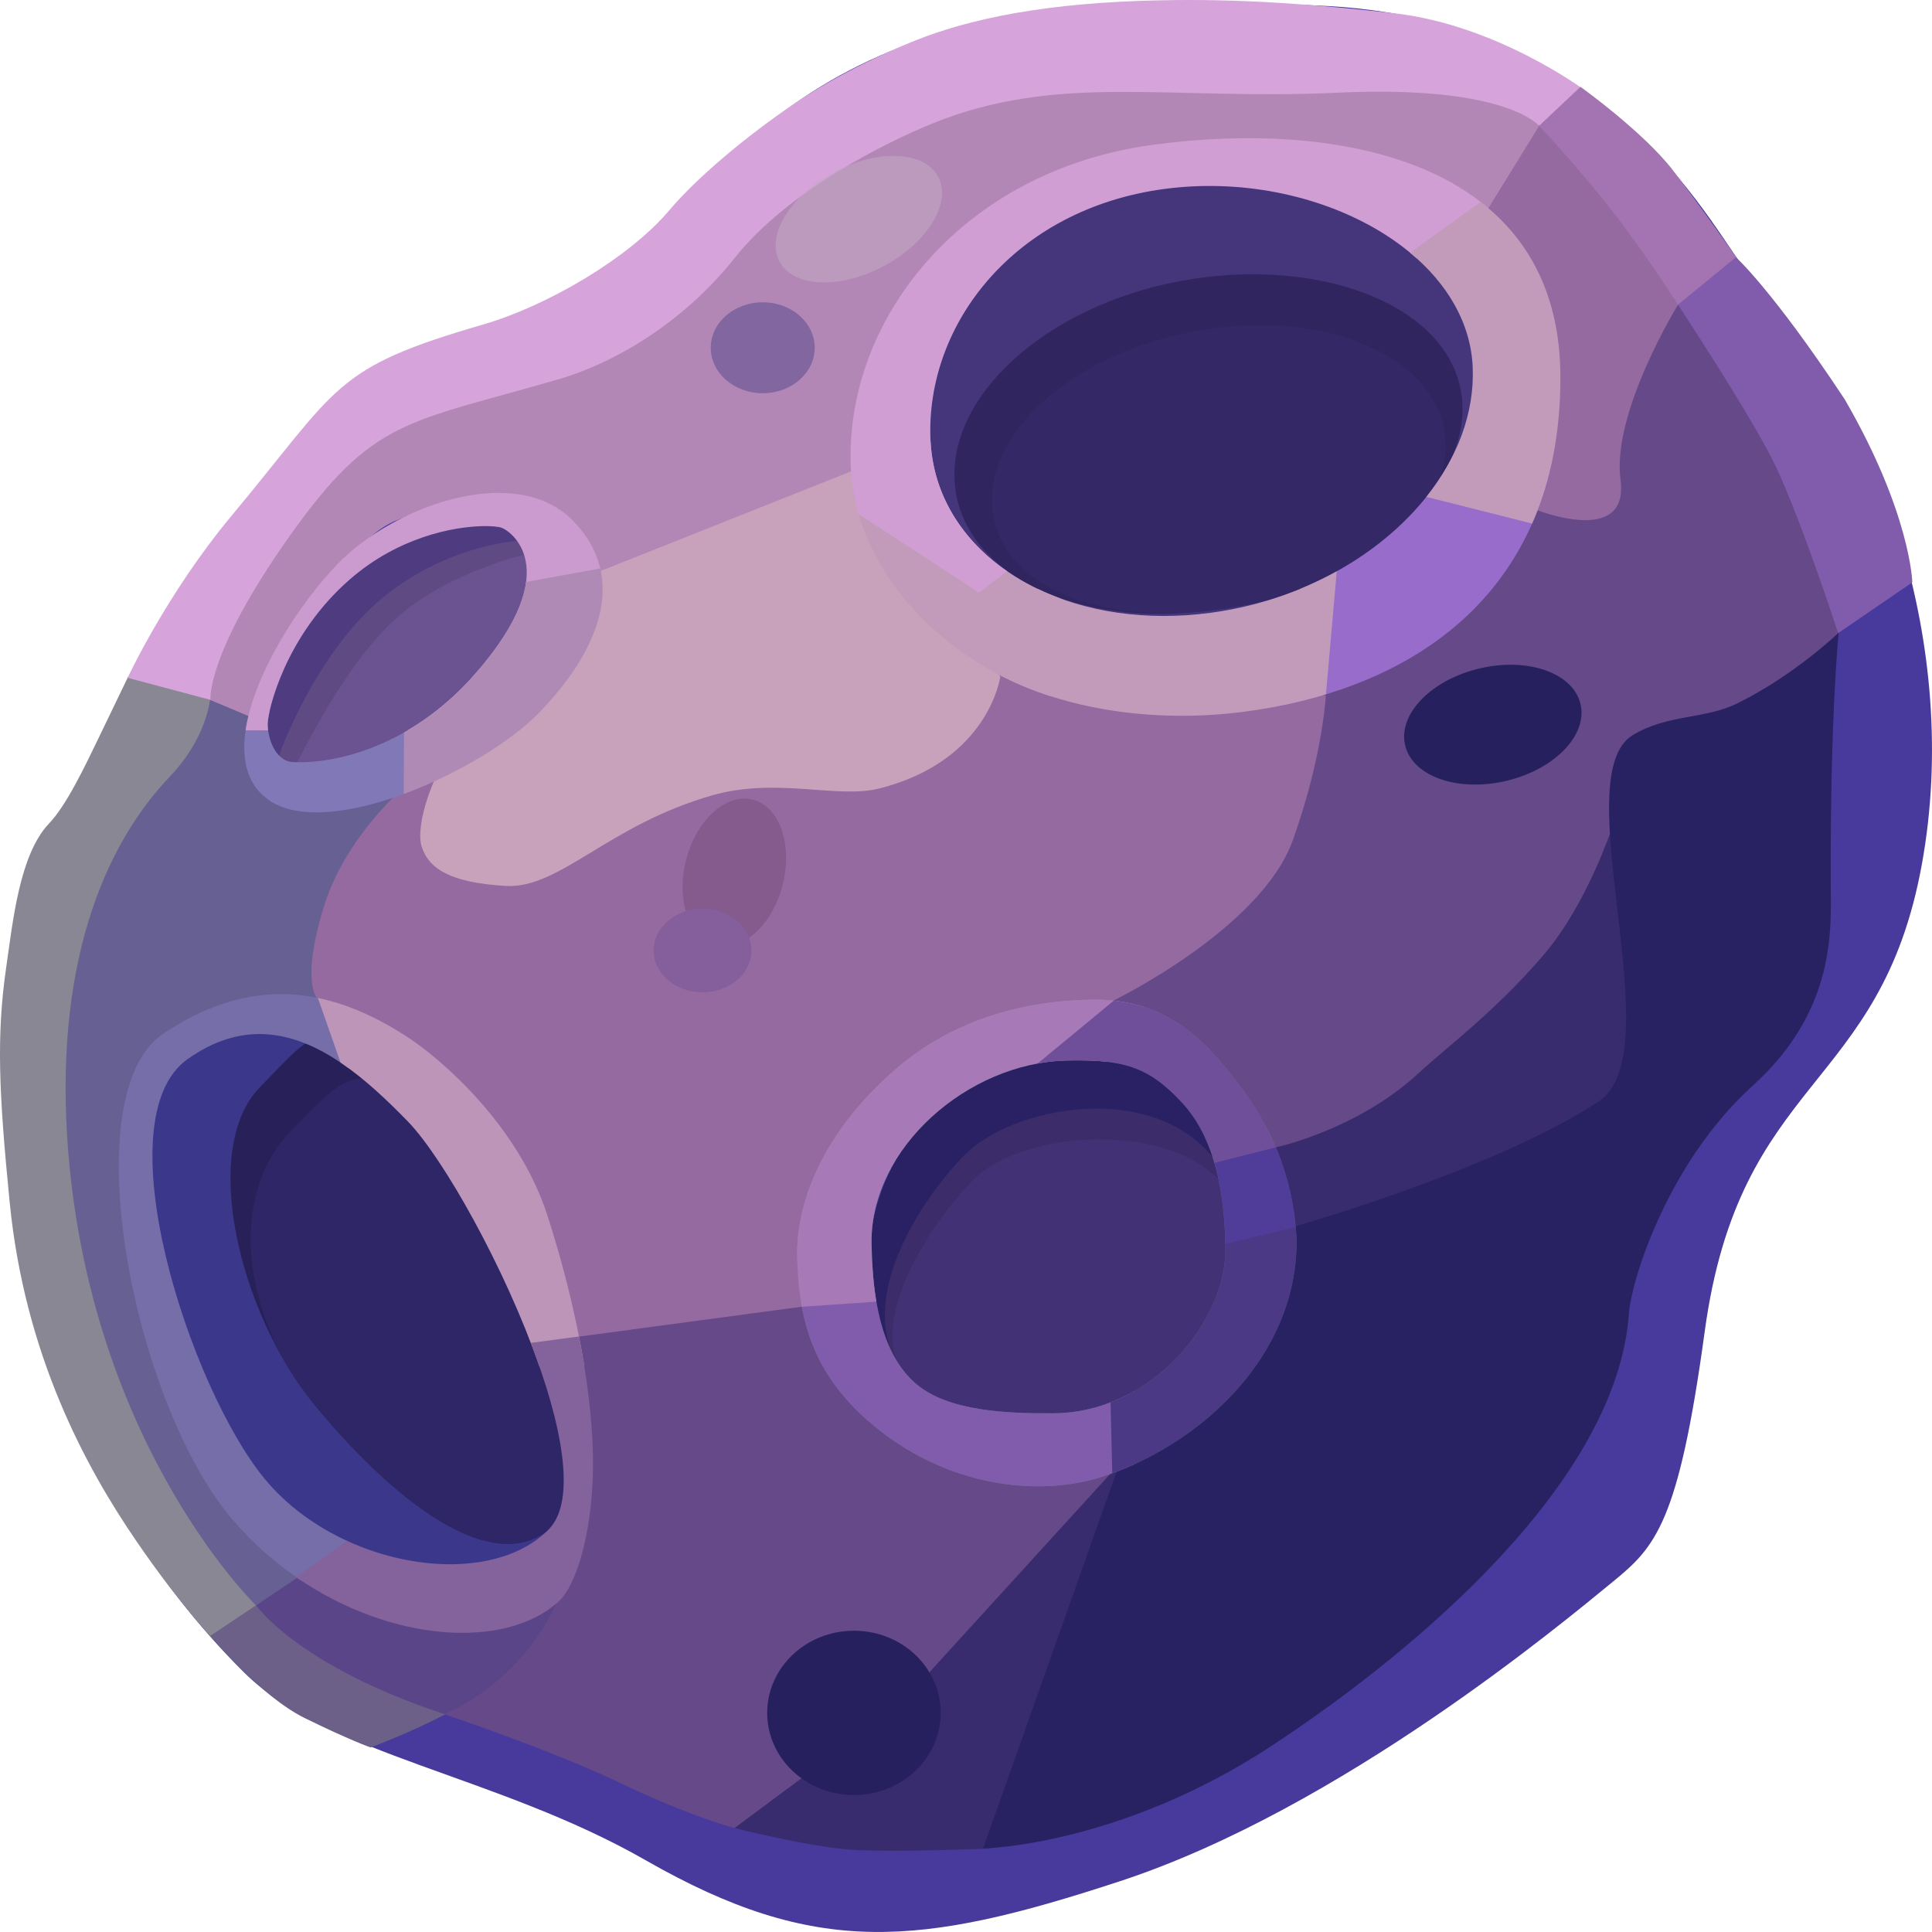
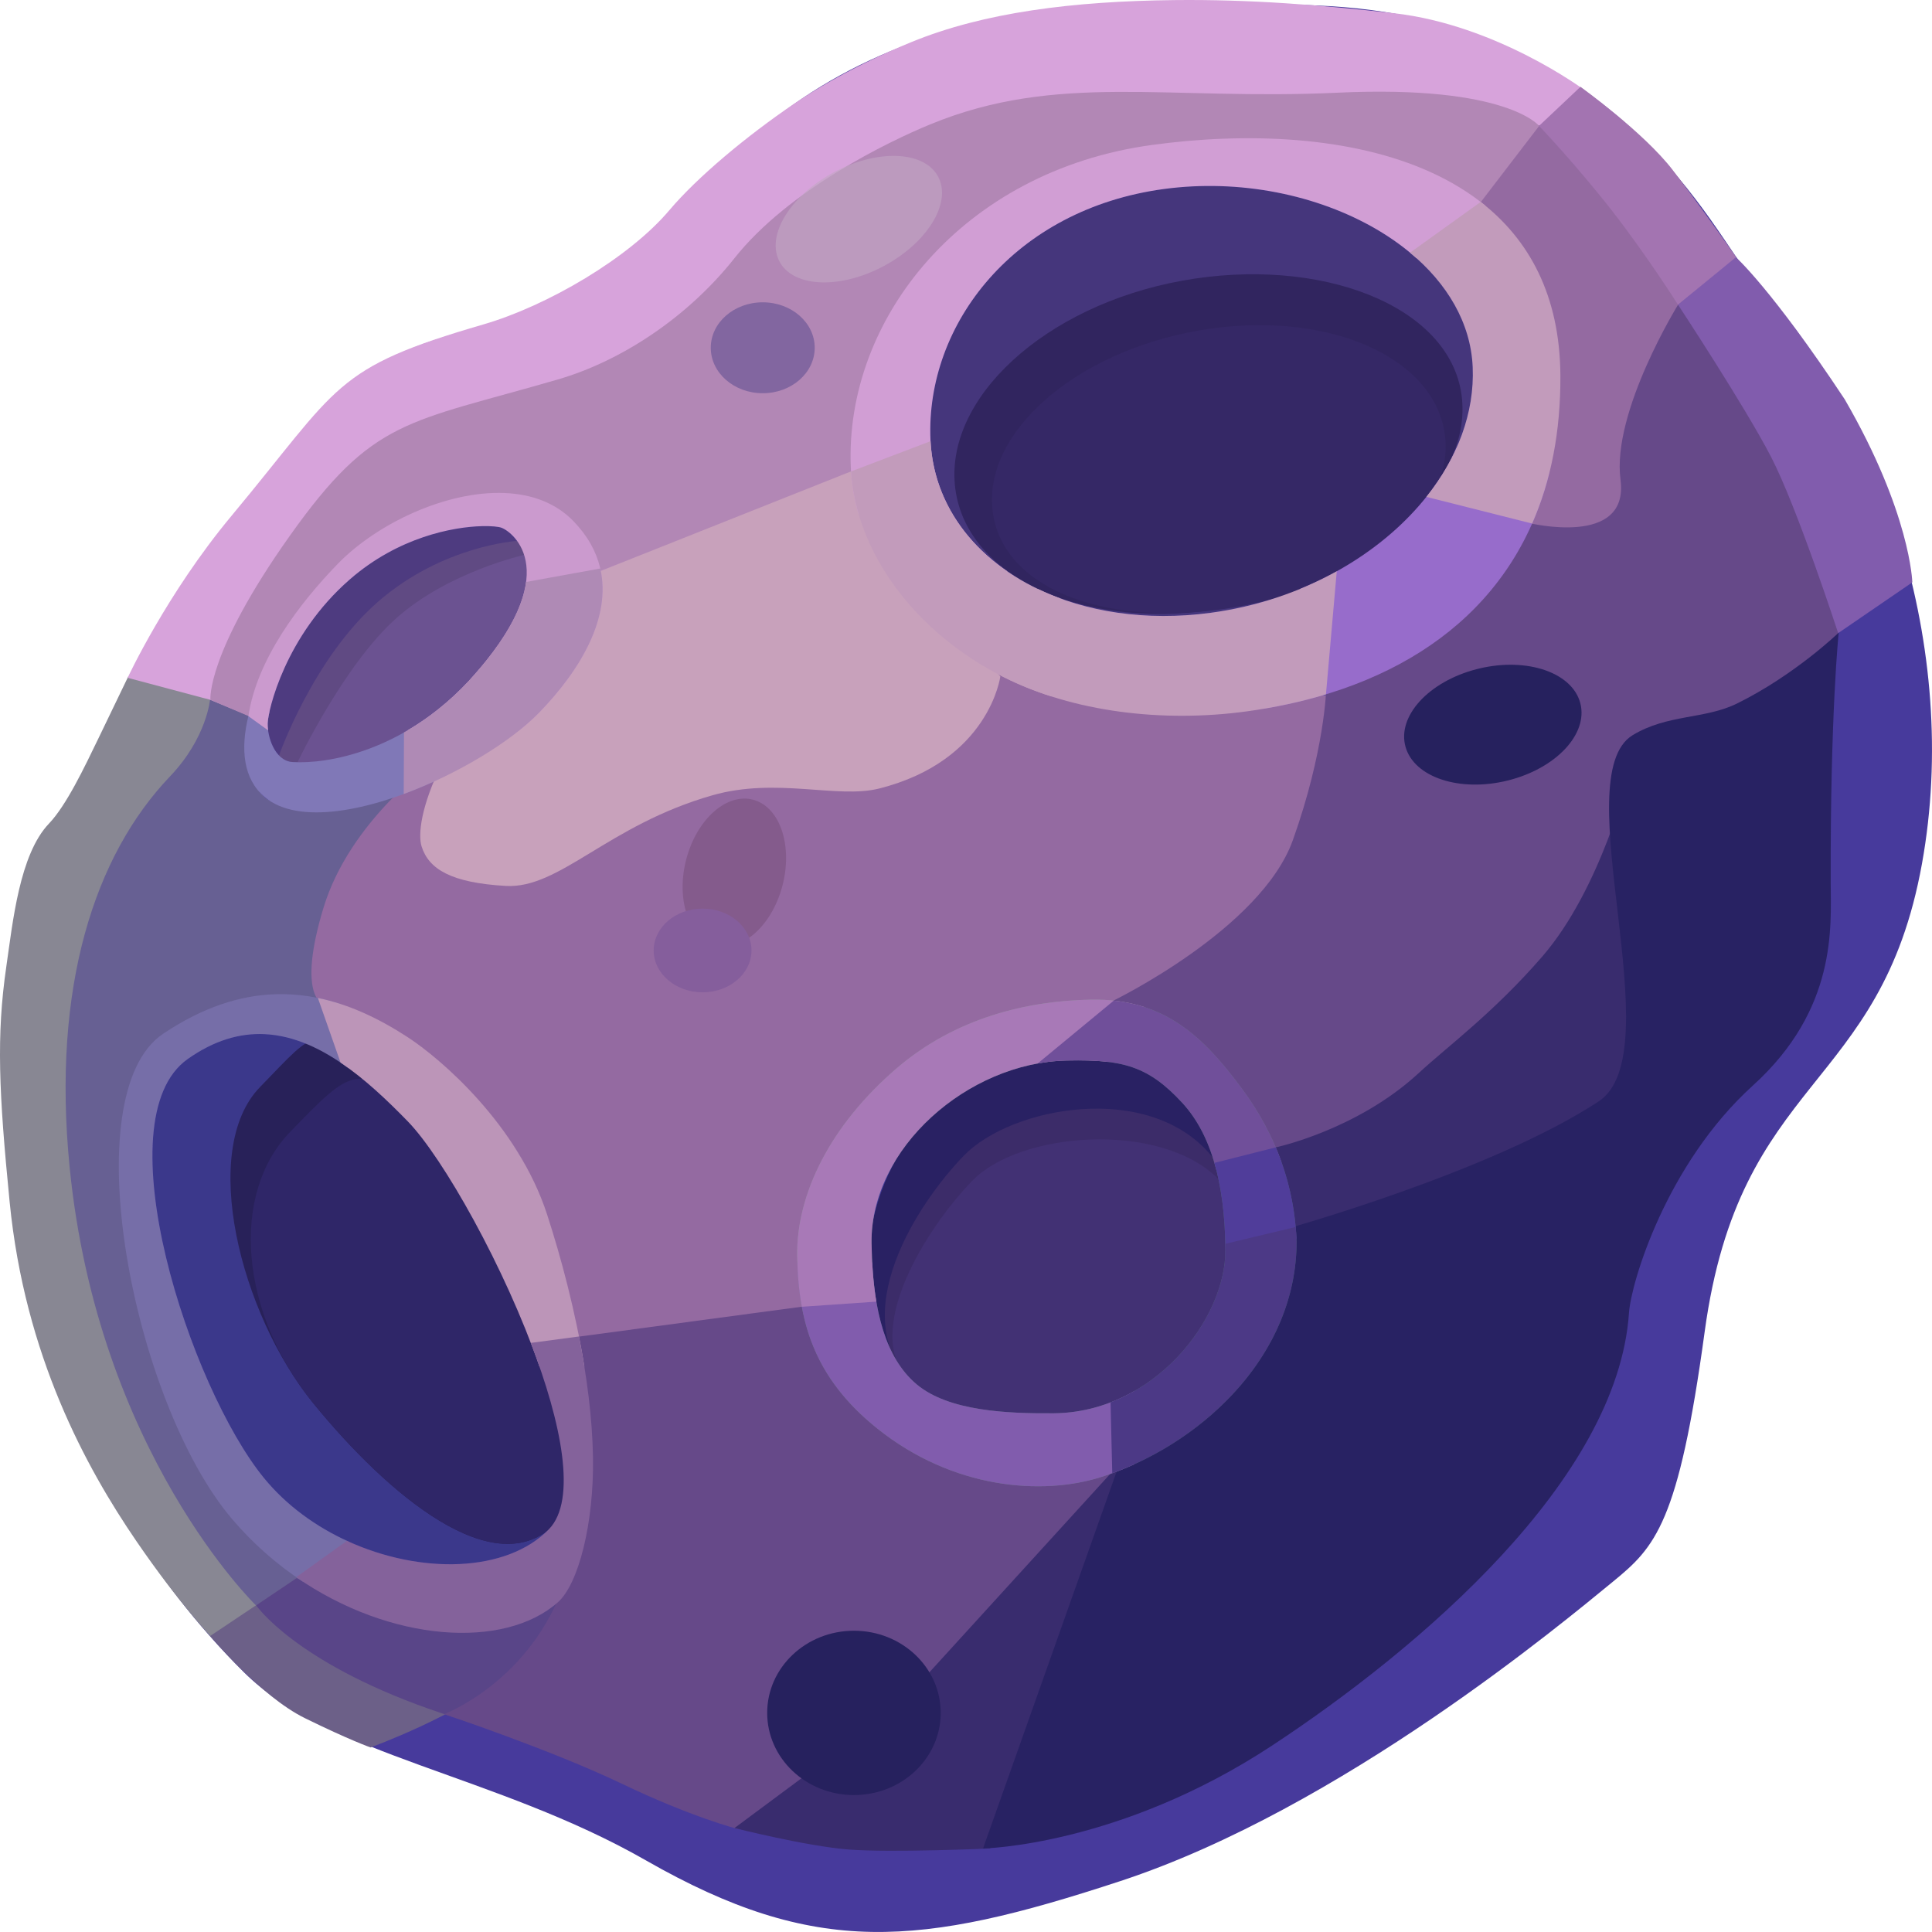
<svg xmlns="http://www.w3.org/2000/svg" width="100mm" height="100mm" viewBox="0 0 100 100" version="1.1" id="svg1" xml:space="preserve">
  <defs id="defs1" />
  <g id="layer1" transform="translate(192.5113,73.71122)">
    <path id="rect2" style="opacity:1;fill:#473a9c;fill-opacity:1;stroke-width:0.037" d="m -175.614,-52.534 c 6.092,-6.434 9.297,-0.975 20.836,-12.902 9.435,-9.752 23.942,-8.232 30.378,-7.992 15.767,0.589 20.673,12.084 22.479,13.973 6.857,7.173 10.905,19.285 8.892,30.441 -2.139,11.858 -9.438,10.922 -11.25,24.241 -1.349,9.917 -2.559,11.14 -4.753,12.933 -2.472,2.022 -14.07,11.737 -25.489,15.493 -10.387,3.416 -15.772,3.958 -24.557,-1.071 -7.729,-4.425 -16.519,-5.468 -20.798,-9.729 -19.884,-19.801 -10.189,-50.128 4.261,-65.389 z" />
    <path id="path21" style="opacity:1;fill:#888793;fill-opacity:1;stroke-width:0.026" d="m -185.876,-38.688 6.503,1.633 c 0,0 -1.057,3.241 0.568,4.629 1.625,1.388 8.223,-0.594 8.223,-0.594 l -4.77,11.366 c 0,0 -8.966,-2.149 -10.383,6.305 -0.499,2.979 -0.111,9.45 2.067,14.209 2.486,5.433 6.843,9.004 6.843,9.004 l -4.641,3.286 c 0,0 -1.759,-1.835 -3.993,-5.102 -2.597,-3.799 -5.77,-9.591 -6.553,-17.544 -0.558,-5.668 -0.694,-8.595 -0.173,-12.182 0.334,-2.299 0.679,-5.804 2.208,-7.405 0.897,-0.939 1.813,-2.864 2.572,-4.435 0.862,-1.783 1.528,-3.17 1.528,-3.17 z" />
    <path id="rect14" style="opacity:1;fill:#676093;fill-opacity:1;stroke-width:0.026" d="m -181.636,-37.531 2.263,0.475 c 0,0 -1.057,3.241 0.568,4.629 1.625,1.388 8.223,-0.594 8.223,-0.594 l -4.77,11.366 c 0,0 -8.966,-2.149 -10.383,6.305 -0.499,2.979 -0.111,9.45 2.067,14.209 2.486,5.433 6.843,9.004 6.843,9.004 l -2.428,1.53 c 0,0 -8.201,-7.927 -9.657,-22.72 -0.916,-9.302 1.285,-16.101 5.201,-20.201 1.914,-2.004 2.073,-4.004 2.073,-4.004 z" />
    <path id="rect7" style="opacity:1;fill:#946aa1;fill-opacity:1;stroke-width:0.026" d="m -175.801,-21.751 c 0,0 -1.348,-0.407 0.03,-4.963 1.378,-4.555 5.74,-7.577 5.74,-7.577 l 28.957,-4.859 c 0,0 1.193,0.979 5.069,1.512 3.877,0.534 20.781,-0.559 20.781,-0.559 l -17.331,16.786 c 0,0 -5.074,-2.22 -12.091,2.948 -7.017,5.168 -5.162,12.212 -5.162,12.212 l -12.928,2.283 c 0,0 -0.798,-7.12 -3.33,-10.608 -2.531,-3.488 -9.737,-7.177 -9.737,-7.177 z" />
    <path id="path20" style="opacity:1;fill:#6c6088;fill-opacity:1;stroke-width:0.026" d="m -177.152,7.969 c 0,0 4.901,2.41 7.863,2.353 2.962,-0.058 8.128,-4.487 8.128,-4.487 0,0 -3.151,5.302 -5.335,7.254 -2.184,1.953 -6.836,3.647 -6.836,3.647 0,0 -1.099,-0.386 -3.402,-1.518 -2.303,-1.133 -4.9,-4.25 -4.9,-4.25 z" />
    <path id="rect6" style="opacity:1;fill:#594588;fill-opacity:1;stroke-width:0.026" d="m -177.152,7.969 c 0,0 4.901,2.41 7.863,2.353 2.962,-0.058 8.128,-4.487 8.128,-4.487 l -1.167,10.742 c 0,0 -1.099,0.601 -8.021,-1.852 -6.922,-2.453 -8.903,-5.344 -8.903,-5.344 z" />
    <path id="rect4" style="opacity:1;fill:#664989;fill-opacity:1;stroke-width:0.026" d="m -162.868,-4.485 12.852,-1.725 c 0,0 1.797,5.003 4.74,6.967 2.943,1.965 10.563,1.587 10.563,1.587 l -8.183,10.591 -11.431,8.02 c 0,0 -2.349,-0.592 -6.008,-2.345 -3.658,-1.752 -9.188,-3.598 -9.188,-3.598 0,0 4.506,-1.688 6.264,-6.887 1.758,-5.199 0.391,-12.61 0.391,-12.61 z" />
    <path id="rect3" style="opacity:1;fill:#392c6e;fill-opacity:1;stroke-width:0.026" d="m -150.594,18.011 c 0,0 3.176,1.419 5.093,-0.303 1.917,-1.722 0.686,-4.412 0.686,-4.412 l 10.323,-11.327 -6.767,19.997 c 0,0 -5.125,0.227 -7.332,0.053 -2.208,-0.174 -5.904,-1.111 -5.904,-1.111 z" />
    <ellipse style="opacity:1;fill:#26215e;fill-opacity:1;stroke-width:0.03" id="path4" cx="-148.311" cy="14.948" rx="4.491" ry="4.253" />
    <path id="rect9" style="opacity:1;fill:#c8a1bb;fill-opacity:1;stroke-width:0.026" d="m -170.69,-29.902 c -0.374,-1.188 0.547,-5.873 8.069,-13.436 7.522,-7.562 14.212,-5.958 14.212,-5.958 0,0 0.334,1.62 3.093,5.082 2.759,3.463 4.581,5.516 4.581,5.516 0,0 -0.564,4.359 -6.269,5.8 -2.164,0.546 -5.312,-0.595 -8.626,0.349 -5.423,1.545 -7.903,4.856 -10.709,4.693 -2.806,-0.163 -3.978,-0.859 -4.351,-2.046 z" />
    <ellipse style="opacity:1;fill:#845b8c;fill-opacity:1;stroke-width:0.034" id="path10" cx="-156.417" cy="27.331" rx="2.59" ry="3.884" transform="matrix(0.9368648,0.3496917,-0.2912438,0.9566489,0,0)" />
    <ellipse style="opacity:1;fill:#855e9c;fill-opacity:1;stroke-width:0.026" id="path9" cx="-156.146" cy="-24.516" rx="2.531" ry="2.166" />
    <path id="ellipse14" style="opacity:1;fill:#45367c;fill-opacity:1;stroke-width:0.036" d="m -116.284,-54.715 c 0.259,5.985 -5.814,11.681 -13.565,12.722 -7.75,1.041 -14.243,-2.966 -14.501,-8.951 -0.259,-5.985 4.344,-11.946 12.094,-12.987 7.75,-1.041 15.713,3.231 15.971,9.216 z" />
    <path id="ellipse13" style="opacity:1;fill:#31255f;fill-opacity:1;stroke-width:0.031" d="m -116.86,-53.252 c 0.63,4.675 -5.065,9.71 -12.179,10.997 -7.114,1.287 -13.392,-1.459 -14.022,-6.133 -0.63,-4.675 4.626,-9.508 11.74,-10.795 7.114,-1.287 13.831,1.256 14.462,5.931 z" />
    <path id="path13" style="opacity:1;fill:#352866;fill-opacity:1;stroke-width:0.027" d="m -117.729,-51.249 c 0.572,4.082 -4.352,7.835 -10.811,8.959 -6.459,1.124 -12.008,-0.806 -12.581,-4.888 -0.572,-4.082 4.2,-8.302 10.659,-9.427 6.459,-1.124 12.16,1.274 12.732,5.356 z" />
    <path id="path19" style="opacity:1;fill:#d7a3db;fill-opacity:1;stroke-width:0.026" d="m -181.62,-37.487 -4.285,-1.141 c 0,0 2.021,-4.356 5.365,-8.37 5.646,-6.778 5.23,-7.649 13.051,-9.922 3.316,-0.964 7.536,-3.441 9.622,-5.909 1.462,-1.73 4.017,-3.854 6.462,-5.515 2.434,-1.653 4.99,-2.746 6.06,-3.186 3.76,-1.546 8.391,-2.12 13.624,-2.177 3.928,-0.043 7.621,0.255 11.373,0.681 5.314,0.604 9.816,3.955 9.816,3.955 l -2.165,1.995 -2.86,4.275 c 0,0 -0.789,-1.444 -3.203,-2.119 -4.1,-1.146 -12.08,-2.533 -18.1,-0.159 -3.158,1.245 -6.211,3.184 -7.908,5.459 -3.443,4.616 -3.574,10.066 -3.574,10.066 l -13.245,5.462 c 0,0 -1.067,-3.073 -3.744,-3.885 -2.034,-0.617 -5.251,0.592 -6.733,1.22 -3.431,1.455 -7.65,10.057 -7.65,10.057 z" />
    <path id="rect16" style="opacity:1;fill:#946aa1;fill-opacity:1;stroke-width:0.026" d="m -112.856,-67.23 c 0,0 -0.202,-0.306 3.358,3.777 3.561,4.083 4.119,6.104 4.119,6.104 l -0.07,7.527 -2.492,5.327 -5.388,-1.893 c 0,0 1.93,-6.518 1.309,-9.621 -0.621,-3.104 -4.919,-8.72 -4.919,-8.72 z" />
-     <path id="rect8" style="opacity:1;fill:#664989;fill-opacity:1;stroke-width:0.026" d="m -123.866,-38.046 c 0,0 -2.736,-1.852 3.635,-5.201 6.371,-3.349 7.166,-4.102 7.166,-4.102 0,0 4.895,1.992 4.431,-1.531 -0.464,-3.523 3.016,-9.121 3.016,-9.121 0,0 0.482,0.751 4.466,7.14 3.985,6.389 3.781,10.145 3.781,10.145 l -11.017,19.767 -17.834,8.052 c 0,0 -1.71,-3.471 -3.083,-5.203 -1.373,-1.732 -5.62,-3.798 -5.62,-3.798 0,0 7.687,-3.718 9.334,-8.334 1.647,-4.616 1.725,-7.815 1.725,-7.815 z" />
+     <path id="rect8" style="opacity:1;fill:#664989;fill-opacity:1;stroke-width:0.026" d="m -123.866,-38.046 c 0,0 -2.736,-1.852 3.635,-5.201 6.371,-3.349 6.856,-3.395 6.856,-3.395 0,0 5.205,1.285 4.741,-2.238 -0.464,-3.523 3.016,-9.121 3.016,-9.121 0,0 0.482,0.751 4.466,7.14 3.985,6.389 3.781,10.145 3.781,10.145 l -11.017,19.767 -17.834,8.052 c 0,0 -1.71,-3.471 -3.083,-5.203 -1.373,-1.732 -5.62,-3.798 -5.62,-3.798 0,0 7.687,-3.718 9.334,-8.334 1.647,-4.616 1.725,-7.815 1.725,-7.815 z" />
    <path id="rect5" style="opacity:1;fill:#392c6e;fill-opacity:1;stroke-width:0.026" d="m -126.517,-14.315 c 0,0 4.233,-0.884 7.458,-3.872 1.454,-1.347 3.842,-3.095 6.36,-5.996 3.067,-3.533 4.482,-9.412 4.482,-9.412 l -0.155,16.622 -7.318,3.767 -10.029,3.429 z" />
-     <path id="rect15" style="opacity:1;fill:#b287b5;fill-opacity:1;stroke-width:0.026" d="m -181.62,-37.487 c 0,0 -0.232,-2.372 4.104,-8.484 4.335,-6.111 6.06,-5.827 13.881,-8.1 3.316,-0.964 6.739,-3.244 9.136,-6.272 2.807,-3.546 7.994,-6.05 10.139,-6.932 6.583,-2.706 12.282,-1.226 21.075,-1.638 8.793,-0.412 10.439,1.721 10.439,1.721 l -2.712,4.392 c 0,0 -1.321,-1.458 -3.735,-2.133 -4.1,-1.146 -11.548,-2.519 -17.568,-0.145 -3.158,1.245 -6.211,3.184 -7.908,5.459 -3.443,4.616 -3.548,10.249 -3.548,10.249 l -13.271,5.278 c 0,0 -1.067,-3.073 -3.744,-3.885 -2.034,-0.617 -5.251,0.592 -6.733,1.22 -3.431,1.455 -7.503,10.142 -7.503,10.142 z" />
+     <path id="rect15" style="opacity:1;fill:#b287b5;fill-opacity:1;stroke-width:0.026" d="m -181.62,-37.487 c 0,0 -0.232,-2.372 4.104,-8.484 4.335,-6.111 6.06,-5.827 13.881,-8.1 3.316,-0.964 6.739,-3.244 9.136,-6.272 2.807,-3.546 7.994,-6.05 10.139,-6.932 6.583,-2.706 12.282,-1.226 21.075,-1.638 8.793,-0.412 10.439,1.721 10.439,1.721 l -3.019,3.938 c 0,0 -0.192,-0.094 -0.401,-0.248 -0.461,-0.342 -1.366,-0.966 -3.028,-1.43 -4.1,-1.146 -11.548,-2.519 -17.568,-0.145 -3.158,1.245 -6.211,3.184 -7.908,5.459 -3.443,4.616 -3.548,10.249 -3.548,10.249 l -13.271,5.278 c 0,0 -1.067,-3.073 -3.744,-3.885 -2.034,-0.617 -5.286,0.803 -6.768,1.431 -3.431,1.455 -7.468,9.931 -7.468,9.931 z" />
    <path id="rect17" style="opacity:1;fill:#815cad;fill-opacity:1;stroke-width:0.026" d="m -105.656,-57.938 2.974,-2.479 c 0,0 1.865,1.651 5.651,7.372 3.413,5.887 3.501,9.476 3.501,9.476 l -3.838,2.629 c 0,0 -2.115,-6.5 -3.475,-9.126 -1.36,-2.626 -4.813,-7.871 -4.813,-7.871 z" />
    <path id="path17" style="opacity:1;fill:#a374b1;fill-opacity:1;stroke-width:0.026" d="m -112.85,-67.196 2.143,-2.022 c 0,0 3.272,2.351 4.775,4.307 1.504,1.956 3.28,4.506 3.28,4.506 l -3.004,2.469 c 0,0 -1.606,-2.538 -3.394,-4.837 -1.789,-2.299 -3.801,-4.423 -3.801,-4.423 z" />
    <ellipse style="opacity:0.62;fill:#c1a6c4;fill-opacity:1;stroke-width:0.026" id="path12" cx="-107.694" cy="-123.085" rx="4.655" ry="2.753" transform="matrix(0.8900366,-0.4558891,0.4241467,0.9055935,0,0)" />
    <ellipse style="opacity:1;fill:#8266a0;fill-opacity:1;stroke-width:0.026" id="path11" cx="-153.032" cy="-55.711" rx="2.69" ry="2.353" />
    <path style="opacity:1;fill:#26215e;fill-opacity:1;stroke-width:0.007" id="path18" d="m 64.935,-103.375 a 2.991,4.663 0 0 1 -2.969,4.663 2.991,4.663 0 0 1 -3.013,-4.594 2.991,4.663 0 0 1 2.924,-4.731 2.991,4.663 0 0 1 3.056,4.524" transform="matrix(-0.2370933,-0.9714869,0.9727337,-0.231925,0,0)" />
-     <path id="path28" style="opacity:1;fill:#c29bbb;fill-opacity:1;stroke-width:0.045" d="m -144.347,-50.875 -4.116,1.566 c 0.271,4.231 3.339,8.339 7.875,10.632 0.784,0.396 1.616,0.732 2.482,1.009 l 0.447,-5.079 c -3.856,-1.421 -6.495,-4.383 -6.687,-8.128 z" />
    <path id="path2" style="opacity:1;fill:#282263;fill-opacity:1;stroke-width:0.026" d="m -108.195,-5.76 c -0.587,8.656 -10.856,17.382 -18.464,22.392 -7.917,5.213 -14.971,5.334 -14.971,5.334 l 6.919,-19.521 c 0,0 8.316,-4.421 8.149,-8.768 -0.055,-1.43 0.499,-3.745 0.499,-3.745 0,0 10.733,-2.977 16.296,-6.633 3.856,-2.534 -1.761,-16.823 1.763,-18.959 1.8,-1.091 3.733,-0.817 5.397,-1.636 3.002,-1.479 5.267,-3.671 5.267,-3.671 0,0 -0.443,4.214 -0.414,12.99 0.007,2.222 0.343,6.492 -4.027,10.451 -4.482,4.06 -6.309,10.207 -6.414,11.767 z" />
    <path id="path23" style="opacity:1;fill:#976ccb;fill-opacity:1;stroke-width:0.045" d="m -117.124,-50.526 c -1.376,3.072 -4.324,5.742 -8.075,7.288 l -1.873,6.207 c 7.587,-1.282 13.06,-5.35 14.766,-12.239 z" />
    <path id="path27" style="opacity:1;fill:#c29bbb;fill-opacity:1;stroke-width:0.045" d="m -123.321,-44.141 c -1.928,1.07 -4.149,1.829 -6.528,2.148 -3.355,0.451 -6.475,-0.045 -8.954,-1.237 l -2.036,4.423 c 0.083,0.044 0.167,0.087 0.252,0.13 3.631,1.835 8.29,2.376 12.601,1.787 1.443,-0.197 2.815,-0.491 4.106,-0.882 z" />
    <path id="path29" style="opacity:1;fill:#d19ed4;fill-opacity:1;stroke-width:0.045" d="m -129.179,-66.533 c -1.245,0.046 -2.492,0.158 -3.715,0.326 -9.784,1.338 -15.906,9 -15.58,16.692 0.034,0.811 0.172,1.618 0.404,2.411 l 6.229,4.063 1.449,-1.107 c -2.347,-1.62 -3.837,-3.99 -3.958,-6.795 -0.259,-5.985 4.344,-11.946 12.094,-12.987 0.969,-0.13 1.941,-0.177 2.901,-0.148 3.958,0.119 7.709,1.53 10.17,3.739 l 3.563,-2.721 c -3.349,-2.746 -8.443,-3.663 -13.558,-3.472 z" />
+     <path id="path28" style="opacity:1;fill:#c29bbb;fill-opacity:1;stroke-width:0.045" d="m -144.347,-50.875 -4.116,1.566 c 0.271,4.231 3.339,8.339 7.875,10.632 0.784,0.396 1.616,0.732 2.482,1.009 l 0.447,-5.079 c -3.856,-1.421 -6.495,-4.383 -6.687,-8.128 z" />
    <path id="path30" style="opacity:1;fill:#c29bbb;fill-opacity:1;stroke-width:0.045" d="m -115.87,-63.26 -3.656,2.625 c 1.914,1.587 3.142,3.628 3.241,5.92 0.103,2.377 -0.794,4.709 -2.398,6.722 l 5.474,1.381 c 0.968,-2.194 1.481,-4.75 1.463,-7.67 -0.026,-4.141 -1.623,-7.04 -4.125,-8.977 z" />
    <path id="path35" style="opacity:1;fill:#4e3b80;fill-opacity:1;stroke-width:0.026" d="m -174.406,-43.72 c 3.351,-2.922 7.255,-2.885 7.844,-2.678 0.589,0.207 3.414,2.345 -1.661,7.908 -3.441,3.701 -7.383,4.332 -9.14,4.222 -0.947,-0.059 -1.315,-1.342 -1.295,-2.007 0.02,-0.665 0.9,-4.523 4.251,-7.445 z" />
    <path id="path34" style="opacity:1;fill:#604a83;fill-opacity:1;stroke-width:0.026" d="m -172.953,-42.559 c 3.351,-2.922 7.202,-3.154 7.202,-3.154 0,0 2.31,1.988 -2.472,7.224 -3.441,3.701 -7.086,4.396 -8.842,4.269 -0.853,-0.061 -1.004,-0.393 -1.004,-0.393 0,0 1.765,-5.024 5.116,-7.945 z" />
    <path id="rect34" style="opacity:1;fill:#6b5291;fill-opacity:1;stroke-width:0.026" d="m -172.008,-41.706 c 2.718,-2.422 6.662,-3.292 6.662,-3.292 0,0 1.564,1.719 -2.877,6.508 -4.441,4.789 -8.902,4.262 -8.902,4.262 0,0 2.399,-5.056 5.117,-7.477 z" />
    <path id="path36" style="opacity:1;fill:#8078b7;fill-opacity:1;stroke-width:0.026" d="m -167.625,-39.172 c -0.186,0.221 -0.385,0.449 -0.597,0.682 -3.441,3.701 -7.383,4.332 -9.14,4.222 -0.947,-0.059 -1.315,-1.342 -1.295,-2.007 0.004,-0.117 0.034,-0.333 0.099,-0.625 l -1.099,0.257 c -0.412,1.709 -0.269,3.245 0.844,4.185 1.75,1.479 5.443,0.711 8.757,-0.796 z" />
-     <path id="rect36" style="opacity:1;fill:#cb9ace;fill-opacity:1;stroke-width:0.026" d="m -166.38,-48.192 c -3.012,-0.13 -6.61,1.57 -8.644,3.661 -1.994,2.05 -4.349,5.704 -4.776,8.622 h 1.165 c -0.018,-0.133 -0.025,-0.258 -0.022,-0.366 0.02,-0.665 0.9,-4.523 4.251,-7.445 2.514,-2.191 5.337,-2.719 6.841,-2.758 0.501,-0.013 0.856,0.028 1.003,0.08 0.589,0.207 3.414,2.345 -1.661,7.908 -1.041,1.12 -2.128,1.959 -3.187,2.581 h 5.784 c 0.381,-0.304 0.72,-0.608 1.009,-0.905 2.958,-3.041 4.735,-6.891 1.778,-9.932 -0.924,-0.95 -2.172,-1.387 -3.541,-1.446 z" />
+     <path id="rect36" style="opacity:1;fill:#cb9ace;fill-opacity:1;stroke-width:0.026" d="m -166.38,-48.192 c -3.012,-0.13 -6.61,1.57 -8.644,3.661 -1.994,2.05 -4.203,4.97 -4.63,7.888 l 1.019,0.734 c -0.018,-0.133 -0.025,-0.258 -0.022,-0.366 0.02,-0.665 0.9,-4.523 4.251,-7.445 2.514,-2.191 5.337,-2.719 6.841,-2.758 0.501,-0.013 0.856,0.028 1.003,0.08 0.589,0.207 3.414,2.345 -1.661,7.908 -1.041,1.12 -2.128,1.959 -3.187,2.581 h 5.784 c 0.381,-0.304 0.72,-0.608 1.009,-0.905 2.958,-3.041 4.735,-6.891 1.778,-9.932 -0.924,-0.95 -2.172,-1.387 -3.541,-1.446 z" />
    <path id="path37" style="opacity:1;fill:#af8ab5;fill-opacity:1;stroke-width:0.026" d="m -161.441,-44.286 -3.839,0.697 c -0.159,1.222 -0.929,2.891 -2.943,5.099 -1.104,1.187 -2.26,2.059 -3.378,2.691 l -0.014,3.186 c 2.776,-1.022 5.539,-2.702 6.998,-4.201 2.203,-2.264 3.751,-4.978 3.176,-7.472 z" />
    <path id="path39" style="opacity:1;fill:#292163;fill-opacity:1;stroke-width:0.029" d="m -144.009,-16.51 c 3.651,-3.571 11.873,-3.885 14.602,-0.005 2.729,3.88 -0.476,10.365 -2.92,13.496 -2.444,3.131 -9.563,5.01 -13.149,0.582 -3.586,-4.428 -2.184,-10.502 1.466,-14.074 z" />
    <path id="path38" style="opacity:1;fill:#3c2c69;fill-opacity:1;stroke-width:0.026" d="m -142.605,-13.912 c 2.444,-2.512 9.565,-3.876 12.804,0.036 3.238,3.913 -0.081,8.977 -2.525,11.489 -2.444,2.512 -9.325,3.897 -12.911,0.344 -3.586,-3.553 0.188,-9.357 2.632,-11.87 z" />
    <path id="rect38" style="opacity:1;fill:#423174;fill-opacity:1;stroke-width:0.026" d="m -142.173,-12.607 c 2.444,-2.512 9.503,-3.069 12.576,-0.222 3.073,2.847 -0.286,7.931 -2.73,10.443 -2.444,2.512 -10.687,2.64 -13.131,0.127 -2.444,-2.512 0.841,-7.836 3.284,-10.348 z" />
    <path id="path41" style="opacity:0.272;fill:#74ff7d;fill-opacity:1;stroke-width:0.026" d="m -136.078,-21.969 c -3.251,0.064 -6.961,0.921 -10.034,3.563 -3.411,2.933 -5.189,6.5 -5.136,9.71 0.054,3.271 0.791,6.241 4.147,8.927 3.913,3.132 8.523,3.475 11.567,2.514 4.949,-1.562 10.12,-6.09 10.134,-12.187 -0.102,-2.843 -1.042,-5.507 -2.826,-7.914 -1.995,-2.693 -4.026,-4.689 -7.854,-4.613 z m -1.209,3.149 c 2.866,-0.061 4.2,0.277 5.96,2.182 1.396,1.51 2.208,3.91 2.244,7.581 0.036,3.671 -3.756,8.461 -8.895,8.497 -2.384,0.017 -5.421,-0.103 -7.085,-1.496 -1.921,-1.608 -2.295,-4.674 -2.336,-7.305 -0.076,-4.907 4.975,-9.35 10.112,-9.459 z" />
    <path id="path42" style="opacity:1;fill:#815cad;fill-opacity:1;stroke-width:0.026" d="m -151.24,-8.367 c 0.099,3.142 0.896,6.002 4.14,8.598 3.913,3.132 8.523,3.475 11.567,2.514 0.576,-0.182 1.156,-0.404 1.73,-0.664 v -3.788 c -1.228,0.702 -2.641,1.136 -4.175,1.147 -2.384,0.017 -5.421,-0.103 -7.085,-1.496 -1.683,-1.409 -2.179,-3.937 -2.303,-6.31 z" />
    <path id="path43" style="opacity:1;fill:#a879b7;fill-opacity:1;stroke-width:0.026" d="m -136.078,-21.969 c -3.251,0.064 -6.961,0.921 -10.034,3.563 -3.411,2.933 -5.189,6.5 -5.136,9.71 0.015,0.897 0.081,1.771 0.239,2.623 l 3.857,-0.266 c -0.17,-1.003 -0.232,-2.043 -0.247,-3.023 -0.076,-4.907 4.975,-9.35 10.112,-9.459 0.819,-0.017 1.512,-0.002 2.127,0.073 l 1.877,-2.84 c -0.82,-0.266 -1.739,-0.403 -2.795,-0.382 z" />
    <path id="path44" style="opacity:1;fill:#704f9a;fill-opacity:1;stroke-width:0.026" d="m -134.862,-21.919 -3.94,3.254 c 0.501,-0.092 1.007,-0.145 1.515,-0.155 2.866,-0.061 4.2,0.277 5.96,2.182 0.789,0.853 1.391,1.99 1.772,3.48 l 3.373,-0.407 c -0.471,-1.321 -1.151,-2.588 -2.042,-3.79 -1.772,-2.392 -3.574,-4.235 -6.638,-4.563 z" />
    <path id="path45" style="opacity:1;fill:#503d9a;fill-opacity:1;stroke-width:0.026" d="m -126.478,-14.324 -3.176,0.803 c 0.356,1.221 0.553,2.695 0.571,4.463 0.001,0.12 -0.002,0.241 -0.009,0.363 l 3.687,-0.894 c -0.076,-1.644 -0.433,-3.227 -1.073,-4.735 z" />
    <path id="path46" style="opacity:1;fill:#4c3986;fill-opacity:1;stroke-width:0.026" d="m -125.446,-10.203 -3.641,0.871 c 0.002,0.091 0.003,0.182 0.004,0.274 0.028,2.924 -2.372,6.558 -5.946,7.934 l 0.088,3.668 c 4.761,-1.725 9.529,-6.132 9.543,-11.986 -0.009,-0.255 -0.025,-0.509 -0.048,-0.761 z" />
    <path id="path51" style="opacity:0.596;fill:#333780;fill-opacity:1;stroke-width:0.026" d="m -171.404,-15.668 c 3.14,3.228 10.444,17.882 7.304,21.111 -3.14,3.228 -10.935,2.021 -14.754,-2.66 -3.819,-4.681 -8.37,-18.543 -3.945,-21.677 4.425,-3.134 8.256,-0.002 11.396,3.226 z" />
    <path id="path50" style="opacity:1;fill:#282159;fill-opacity:1;stroke-width:0.026" d="m -179.057,-17.441 c 3.14,-3.228 2.721,-3.267 5.862,-0.039 3.14,3.228 12.583,19.393 9.443,22.621 -3.14,3.228 -8.714,-1.526 -12.534,-6.207 -3.819,-4.681 -5.911,-13.147 -2.771,-16.375 z" />
    <path id="rect50" style="opacity:1;fill:#2f2668;fill-opacity:1;stroke-width:0.026" d="m -177.478,-15.14 c 3.14,-3.228 3.611,-3.818 6.751,-0.59 3.14,3.228 10.116,17.642 6.976,20.87 -3.14,3.228 -8.714,-1.526 -12.534,-6.207 -3.819,-4.681 -4.333,-10.846 -1.193,-14.074 z" />
    <path id="path53" style="opacity:1;fill:#766ea8;fill-opacity:1;stroke-width:0.027" d="m -178.235,-22.251 c -1.852,0.054 -3.786,0.675 -5.831,2.046 -4.673,3.134 -1.564,19.062 3.552,25.101 1.104,1.303 2.357,2.388 3.678,3.258 l 2.357,-2.077 c -1.666,-0.754 -3.207,-1.862 -4.376,-3.294 -3.819,-4.681 -8.37,-18.543 -3.945,-21.677 1.383,-0.979 2.707,-1.347 3.971,-1.291 1.553,0.069 3.014,0.778 4.377,1.777 l -0.437,-3.339 c -1.089,-0.355 -2.202,-0.538 -3.346,-0.504 z" />
    <path id="path55" style="opacity:1;fill:#bc95b8;fill-opacity:1;stroke-width:0.027" d="m -176.059,-22.059 1.174,3.345 c 1.239,0.836 2.401,1.935 3.481,3.046 1.82,1.871 5.037,7.578 6.811,12.676 l 2.329,0.014 c -0.46,-2.853 -1.209,-5.656 -1.93,-7.872 -1.508,-4.633 -5.493,-8.06 -7.241,-9.194 -1.5,-0.973 -3.035,-1.688 -4.625,-2.014 z" />
    <path id="path54" style="opacity:1;fill:#84629b;fill-opacity:1;stroke-width:0.027" d="m -162.543,-4.535 -2.494,0.332 c 1.595,4.155 2.4,8.141 0.936,9.646 -2.194,2.255 -6.659,2.346 -10.453,0.6 l -2.624,1.88 c 4.868,3.374 10.774,3.76 13.548,1.294 1.06,-0.942 1.868,-4.082 1.811,-7.509 -0.033,-2.018 -0.317,-4.17 -0.725,-6.242 z" />
  </g>
</svg>
